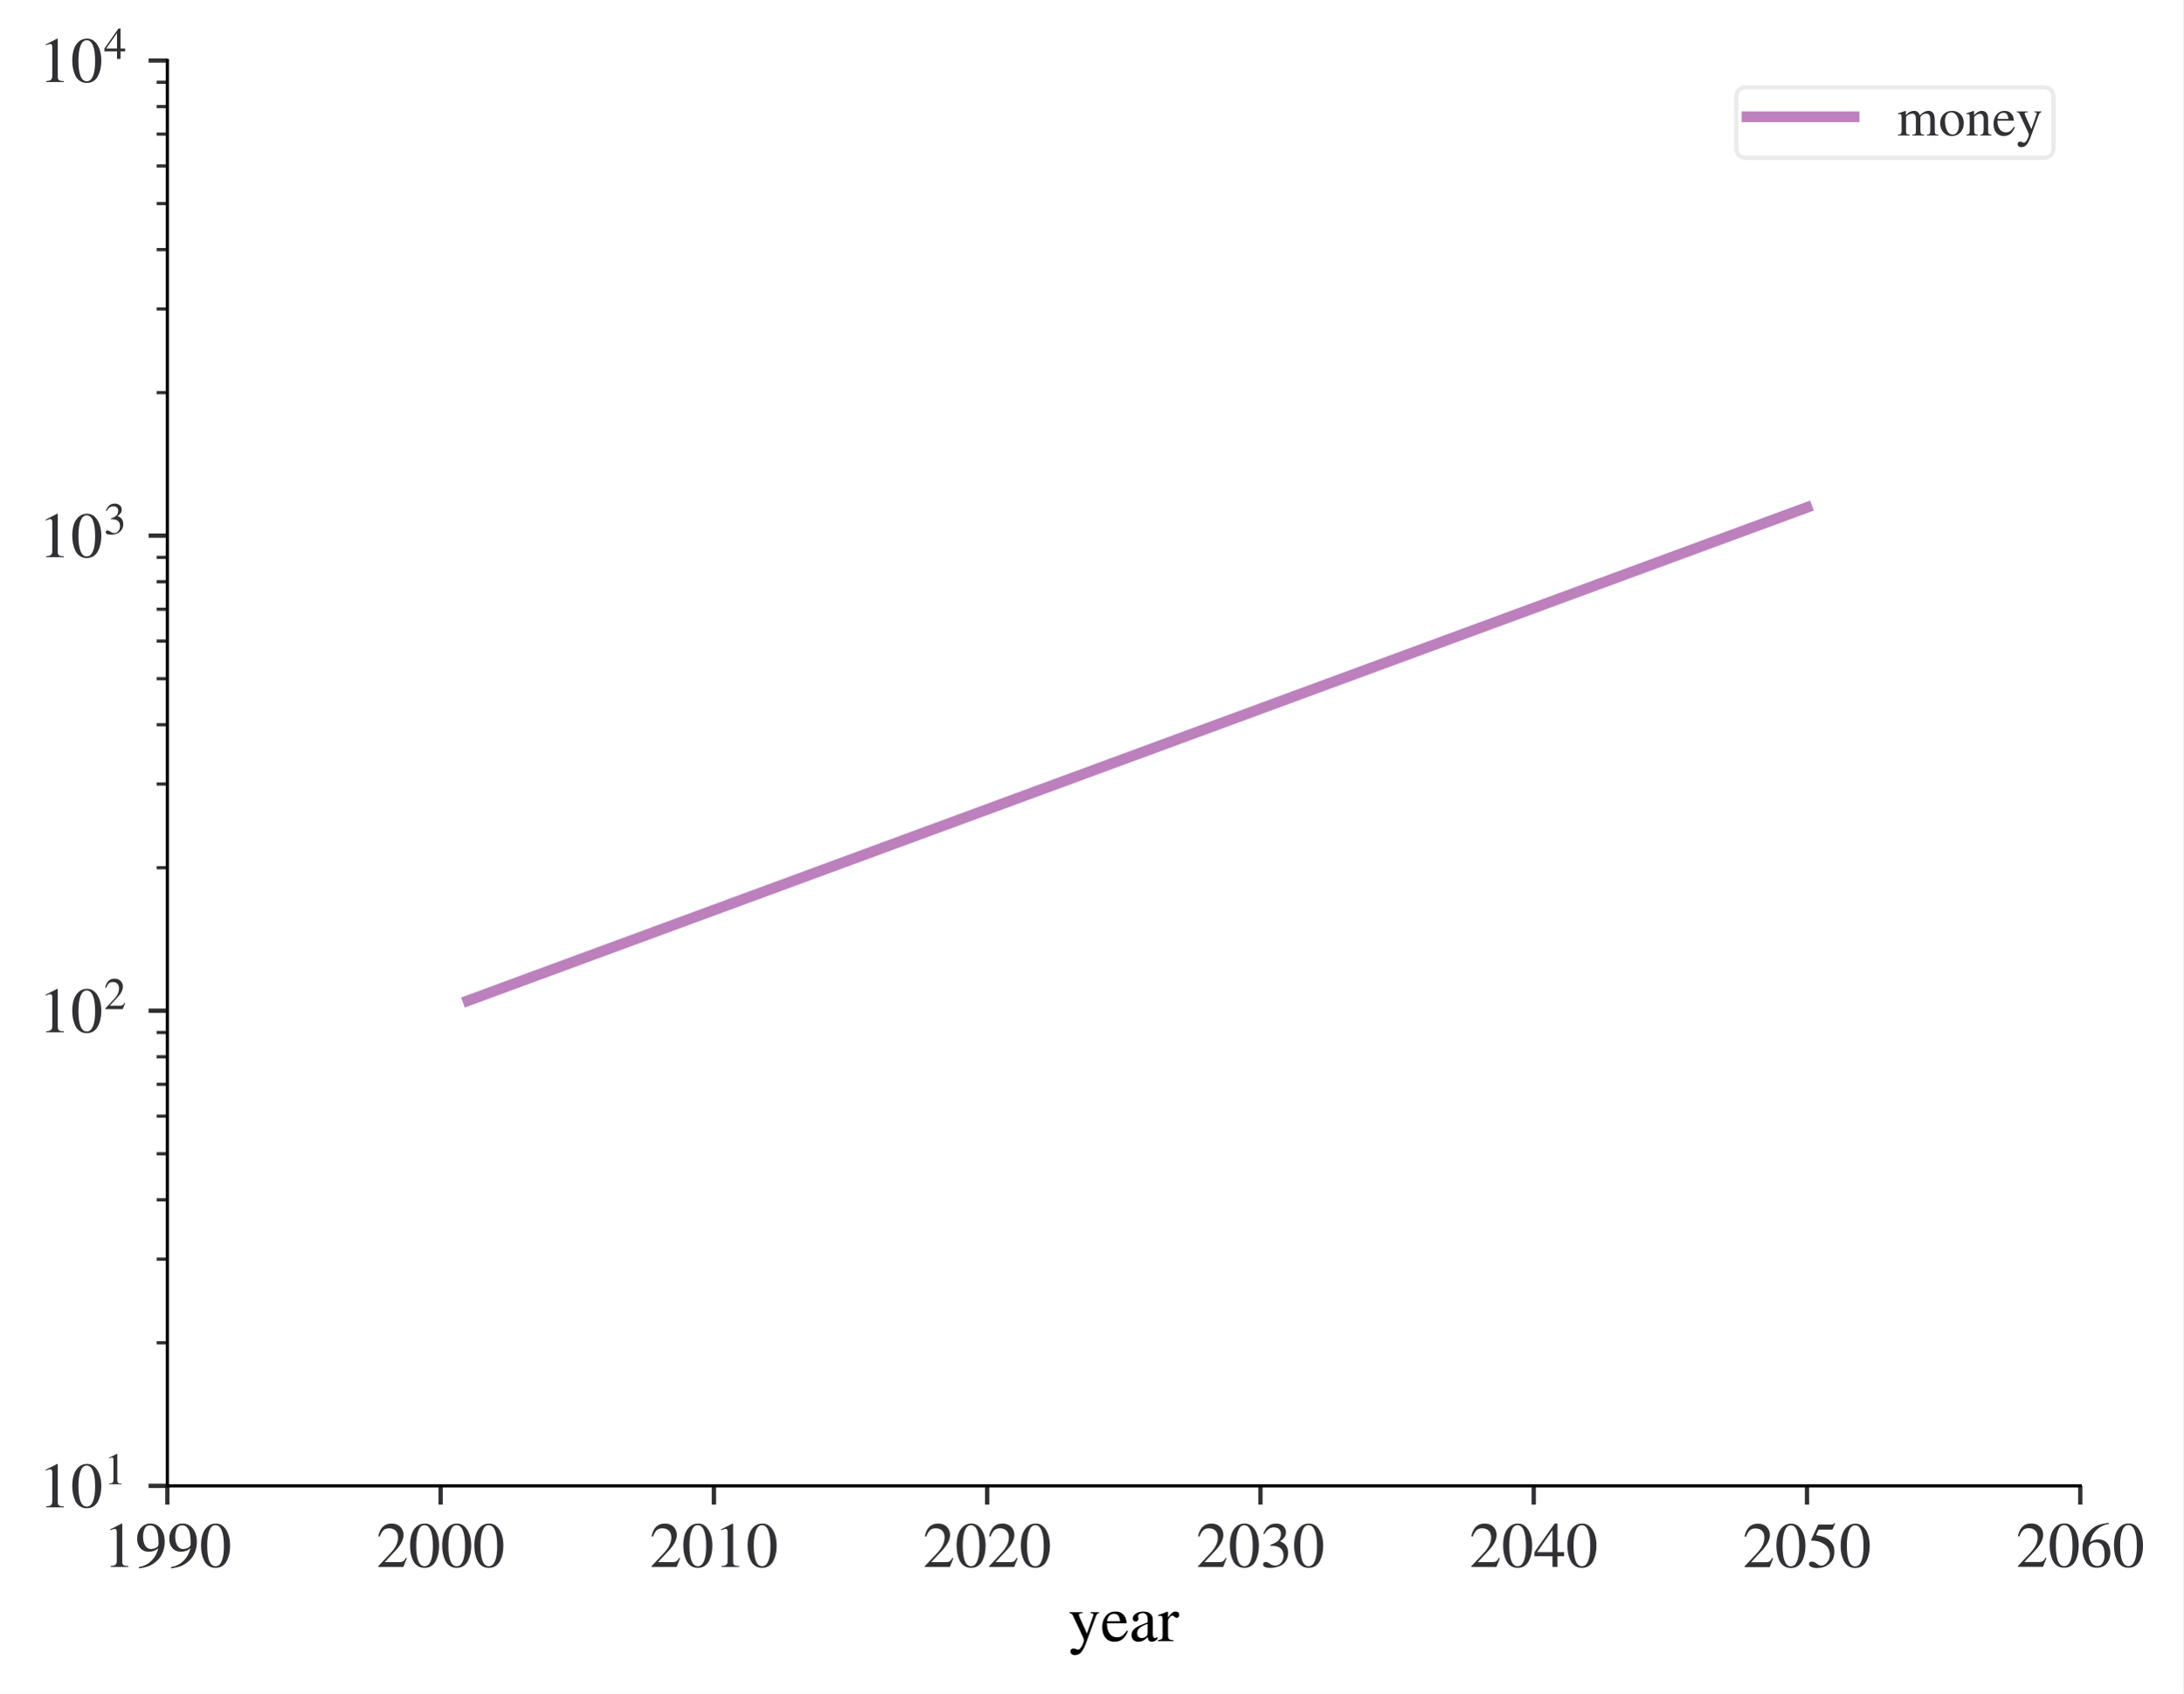
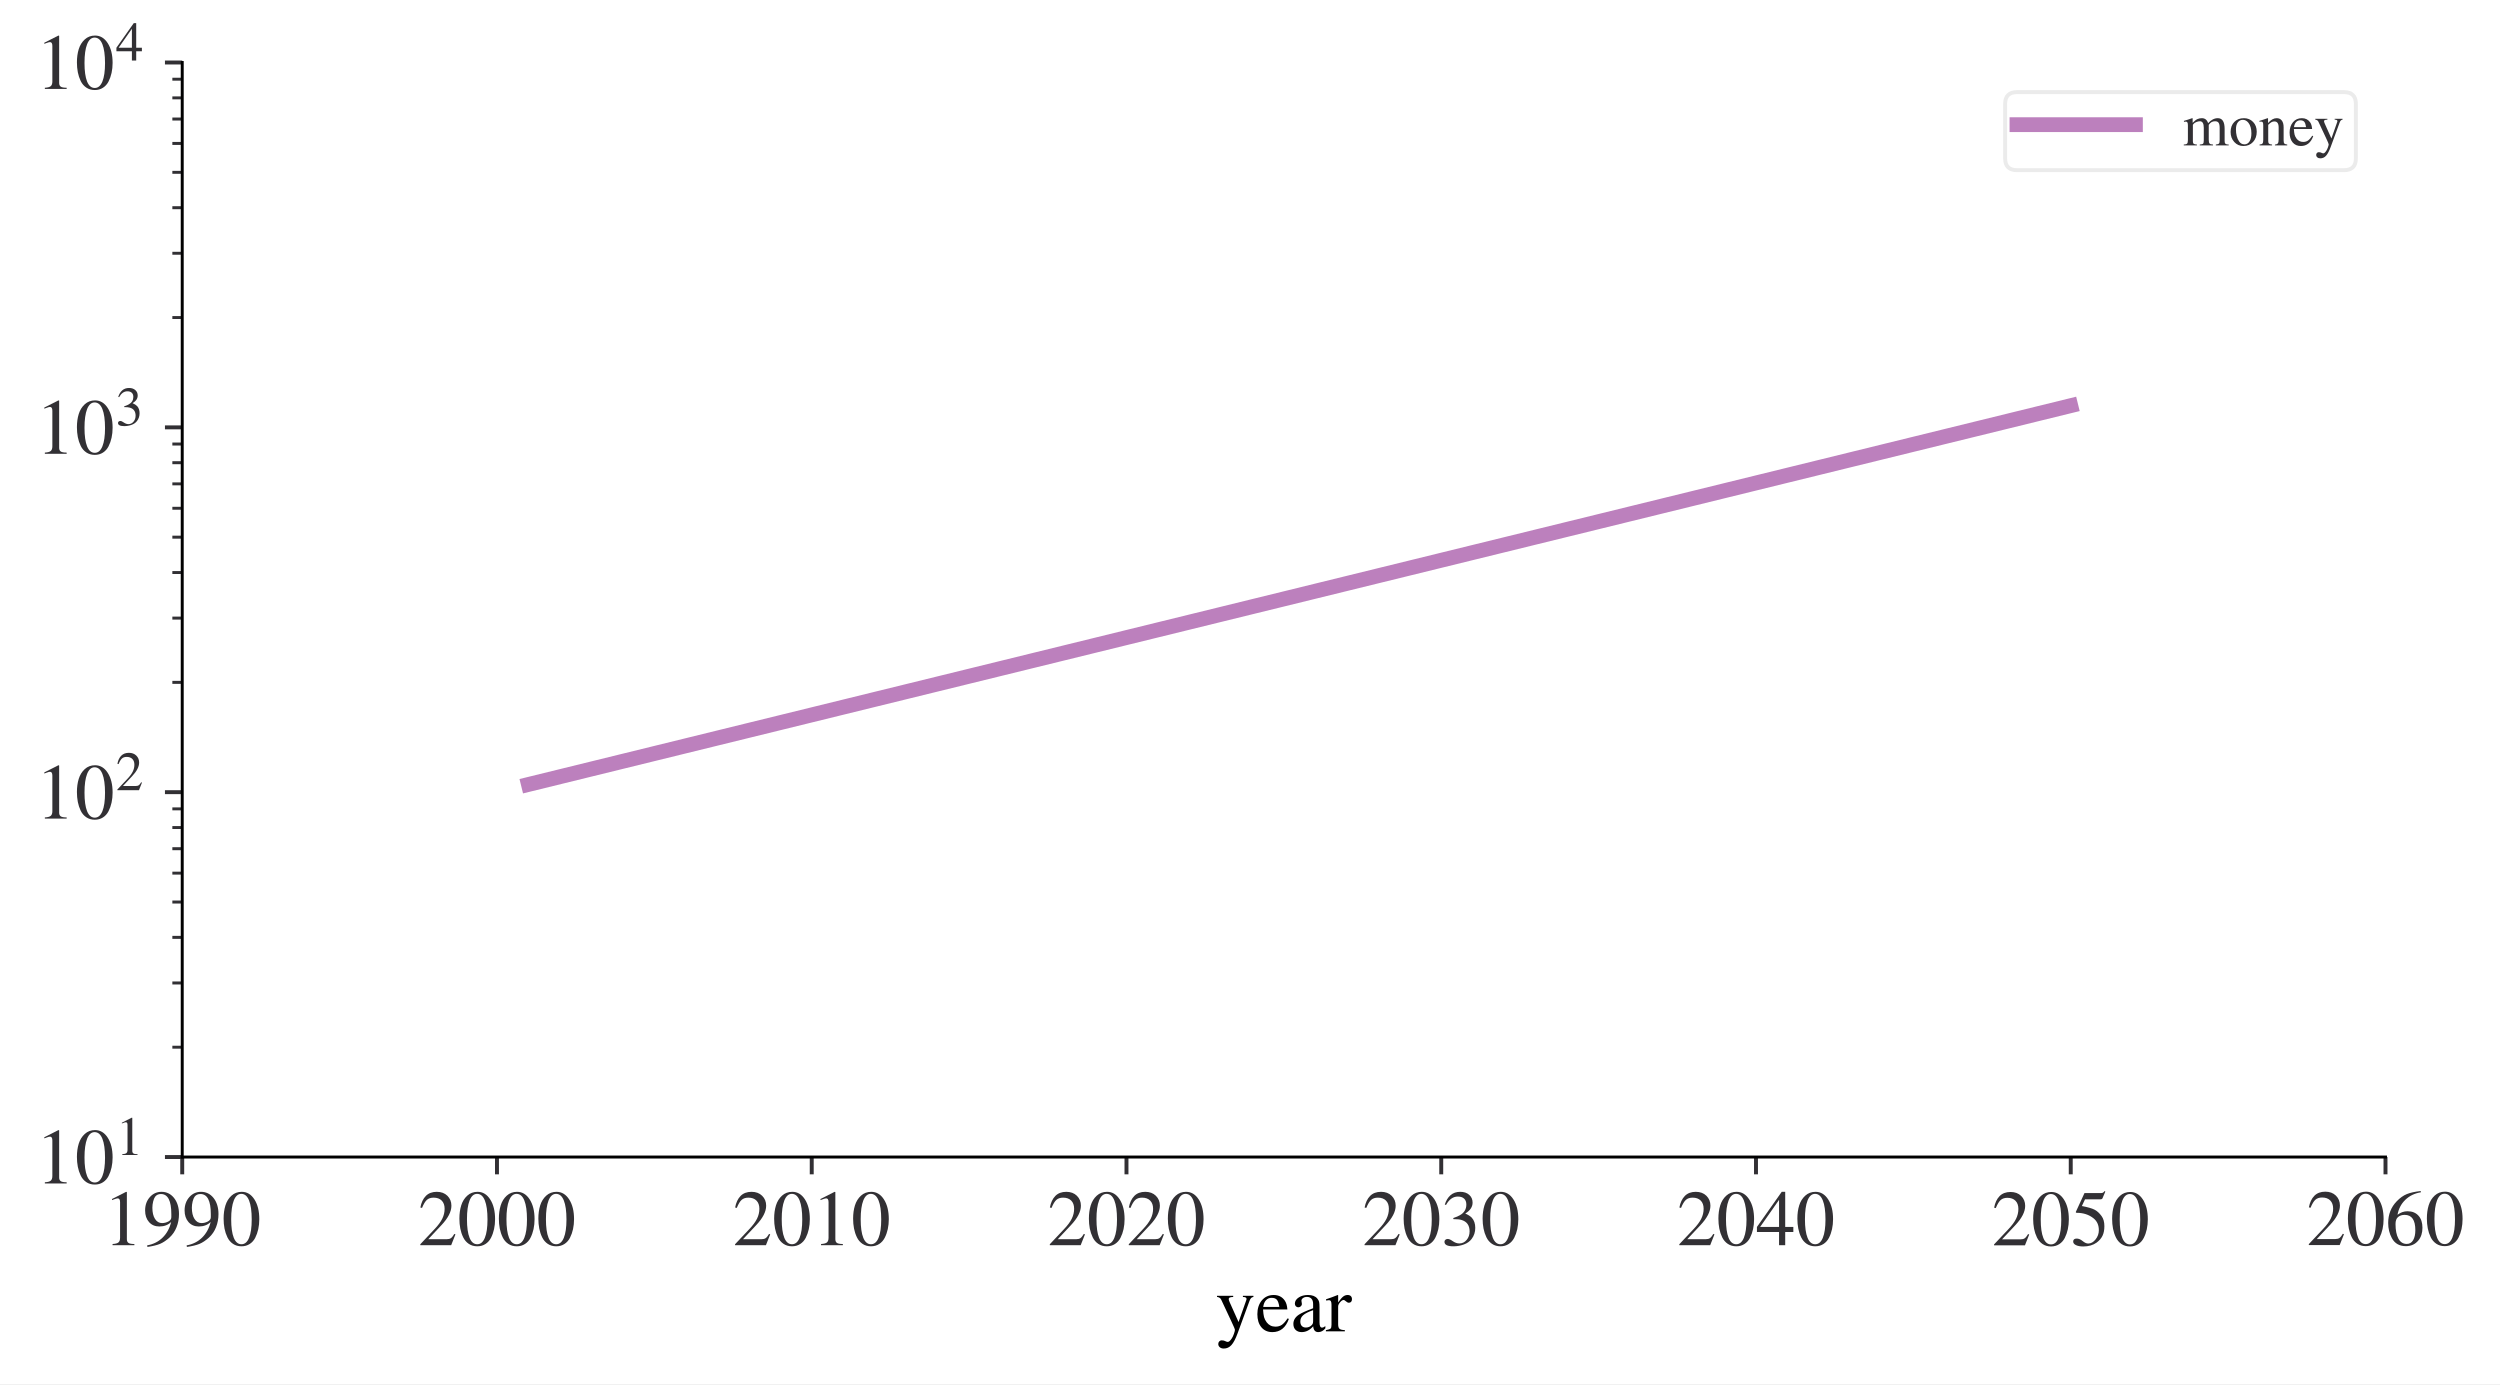
- <svg xmlns="http://www.w3.org/2000/svg" xmlns:xlink="http://www.w3.org/1999/xlink" width="407.56pt" height="316.21pt" viewBox="0 0 407.56 316.21" version="1.1">
+ <svg xmlns="http://www.w3.org/2000/svg" xmlns:xlink="http://www.w3.org/1999/xlink" width="506.52pt" height="280.424pt" viewBox="0 0 506.52 280.424" version="1.1">
  <defs>
    <style type="text/css">*{stroke-linejoin: round; stroke-linecap: butt}</style>
  </defs>
  <g id="figure_1">
    <g id="patch_1">
-       <path d="M 0 316.21  L 407.56 316.21  L 407.56 0  L 0 0  z " style="fill: #ffffff" />
+       <path d="M 0 280.424  L 506.52 280.424  L 506.52 0  L 0 0  z " style="fill: #ffffff" />
    </g>
    <g id="axes_1">
      <g id="patch_2">
-         <path d="M 31.24 277.41  L 388.36 277.41  L 388.36 11.298  L 31.24 11.298  z " style="fill: #ffffff" />
+         <path d="M 36.92 234.424  L 483.32 234.424  L 483.32 12.664  L 36.92 12.664  z " style="fill: #ffffff" />
      </g>
      <g id="matplotlib.axis_1">
        <g id="xtick_1">
          <g id="line2d_1">
            <defs>
-               <path id="md55e7fed3d" d="M 0 0  L 0 3.5  " style="stroke: #323034; stroke-width: 0.8" />
+               <path id="m94411796b5" d="M 0 0  L 0 3.5  " style="stroke: #323034; stroke-width: 0.8" />
            </defs>
            <g>
-               <use xlink:href="#md55e7fed3d" x="31.24" y="277.41" style="fill: #323034; stroke: #323034; stroke-width: 0.8" />
+               <use xlink:href="#m94411796b5" x="36.92" y="234.424" style="fill: #323034; stroke: #323034; stroke-width: 0.8" />
            </g>
          </g>
          <g id="text_1">
-             <g style="fill: #323034" transform="translate(19.24 292.6054)scale(0.12 -0.12)">
+             <g style="fill: #323034" transform="translate(20.92 252.3512)scale(0.16 -0.16)">
              <defs>
                <path id="STIXGeneral-Regular-31" d="M 2522 0  L 755 0  L 755 96  Q 1107 115 1235 227  Q 1363 339 1363 608  L 1363 3482  Q 1363 3795 1171 3795  Q 1082 3795 883 3718  L 710 3654  L 710 3744  L 1856 4326  L 1914 4307  L 1914 486  Q 1914 275 2042 185  Q 2170 96 2522 96  L 2522 0  z " transform="scale(0.015625)" />
                <path id="STIXGeneral-Regular-39" d="M 378 -141  L 358 -13  Q 1094 115 1603 608  Q 2112 1101 2304 1882  Q 1933 1517 1344 1517  Q 826 1517 509 1875  Q 192 2234 192 2816  Q 192 3462 573 3894  Q 954 4326 1523 4326  Q 2131 4326 2528 3840  Q 2938 3328 2938 2522  Q 2938 1958 2742 1462  Q 2547 966 2170 621  Q 1773 262 1395 105  Q 1018 -51 378 -141  z M 2317 2272  L 2317 2522  Q 2317 4147 1472 4147  Q 1171 4147 1005 3930  Q 909 3802 845 3546  Q 781 3290 781 3034  Q 781 2464 995 2128  Q 1210 1792 1568 1792  Q 1824 1792 2070 1917  Q 2317 2042 2317 2272  z " transform="scale(0.015625)" />
                <path id="STIXGeneral-Regular-30" d="M 3046 2112  Q 3046 1683 2963 1302  Q 2880 922 2717 602  Q 2554 282 2266 96  Q 1978 -90 1600 -90  Q 1210 -90 915 108  Q 621 307 461 640  Q 301 973 227 1350  Q 154 1728 154 2150  Q 154 2746 301 3222  Q 448 3699 790 4012  Q 1133 4326 1626 4326  Q 2253 4326 2649 3712  Q 3046 3098 3046 2112  z M 2432 2080  Q 2432 3091 2217 3625  Q 2003 4160 1587 4160  Q 1190 4160 979 3622  Q 768 3085 768 2106  Q 768 1120 979 598  Q 1190 77 1600 77  Q 2003 77 2217 598  Q 2432 1120 2432 2080  z " transform="scale(0.015625)" />
              </defs>
              <use xlink:href="#STIXGeneral-Regular-31" transform="translate(0 0.40625)" />
              <use xlink:href="#STIXGeneral-Regular-39" transform="translate(49.99999 0.40625)" />
              <use xlink:href="#STIXGeneral-Regular-39" transform="translate(99.99997 0.40625)" />
              <use xlink:href="#STIXGeneral-Regular-30" transform="translate(150 0.40625)" />
            </g>
          </g>
        </g>
        <g id="xtick_2">
          <g id="line2d_2">
            <g>
-               <use xlink:href="#md55e7fed3d" x="82.257" y="277.41" style="fill: #323034; stroke: #323034; stroke-width: 0.8" />
+               <use xlink:href="#m94411796b5" x="100.691" y="234.424" style="fill: #323034; stroke: #323034; stroke-width: 0.8" />
            </g>
          </g>
          <g id="text_2">
-             <g style="fill: #323034" transform="translate(70.25714 292.6054)scale(0.12 -0.12)">
+             <g style="fill: #323034" transform="translate(84.69143 252.3512)scale(0.16 -0.16)">
              <defs>
                <path id="STIXGeneral-Regular-32" d="M 3034 877  L 2688 0  L 186 0  L 186 77  L 1325 1286  Q 1773 1754 1965 2144  Q 2157 2534 2157 2950  Q 2157 3379 1920 3616  Q 1683 3853 1267 3853  Q 922 3853 720 3673  Q 518 3494 326 3021  L 192 3053  Q 301 3648 630 3987  Q 960 4326 1523 4326  Q 2054 4326 2380 4006  Q 2707 3686 2707 3200  Q 2707 2477 1888 1613  L 832 486  L 2330 486  Q 2541 486 2665 569  Q 2790 653 2944 915  L 3034 877  z " transform="scale(0.015625)" />
              </defs>
              <use xlink:href="#STIXGeneral-Regular-32" transform="translate(0 0.40625)" />
              <use xlink:href="#STIXGeneral-Regular-30" transform="translate(49.99999 0.40625)" />
              <use xlink:href="#STIXGeneral-Regular-30" transform="translate(99.99997 0.40625)" />
              <use xlink:href="#STIXGeneral-Regular-30" transform="translate(150 0.40625)" />
            </g>
          </g>
        </g>
        <g id="xtick_3">
          <g id="line2d_3">
            <g>
-               <use xlink:href="#md55e7fed3d" x="133.274" y="277.41" style="fill: #323034; stroke: #323034; stroke-width: 0.8" />
+               <use xlink:href="#m94411796b5" x="164.463" y="234.424" style="fill: #323034; stroke: #323034; stroke-width: 0.8" />
            </g>
          </g>
          <g id="text_3">
-             <g style="fill: #323034" transform="translate(121.2743 292.6054)scale(0.12 -0.12)">
+             <g style="fill: #323034" transform="translate(148.4629 252.3512)scale(0.16 -0.16)">
              <use xlink:href="#STIXGeneral-Regular-32" transform="translate(0 0.40625)" />
              <use xlink:href="#STIXGeneral-Regular-30" transform="translate(49.99999 0.40625)" />
              <use xlink:href="#STIXGeneral-Regular-31" transform="translate(99.99997 0.40625)" />
              <use xlink:href="#STIXGeneral-Regular-30" transform="translate(150 0.40625)" />
            </g>
          </g>
        </g>
        <g id="xtick_4">
          <g id="line2d_4">
            <g>
-               <use xlink:href="#md55e7fed3d" x="184.291" y="277.41" style="fill: #323034; stroke: #323034; stroke-width: 0.8" />
+               <use xlink:href="#m94411796b5" x="228.234" y="234.424" style="fill: #323034; stroke: #323034; stroke-width: 0.8" />
            </g>
          </g>
          <g id="text_4">
-             <g style="fill: #323034" transform="translate(172.2914 292.6054)scale(0.12 -0.12)">
+             <g style="fill: #323034" transform="translate(212.2343 252.3512)scale(0.16 -0.16)">
              <use xlink:href="#STIXGeneral-Regular-32" transform="translate(0 0.40625)" />
              <use xlink:href="#STIXGeneral-Regular-30" transform="translate(49.99999 0.40625)" />
              <use xlink:href="#STIXGeneral-Regular-32" transform="translate(99.99997 0.40625)" />
              <use xlink:href="#STIXGeneral-Regular-30" transform="translate(150 0.40625)" />
            </g>
          </g>
        </g>
        <g id="xtick_5">
          <g id="line2d_5">
            <g>
-               <use xlink:href="#md55e7fed3d" x="235.309" y="277.41" style="fill: #323034; stroke: #323034; stroke-width: 0.8" />
+               <use xlink:href="#m94411796b5" x="292.006" y="234.424" style="fill: #323034; stroke: #323034; stroke-width: 0.8" />
            </g>
          </g>
          <g id="text_5">
-             <g style="fill: #323034" transform="translate(223.3086 292.6054)scale(0.12 -0.12)">
+             <g style="fill: #323034" transform="translate(276.0057 252.3512)scale(0.16 -0.16)">
              <defs>
                <path id="STIXGeneral-Regular-33" d="M 390 3264  L 288 3290  Q 435 3770 748 4048  Q 1062 4326 1542 4326  Q 1990 4326 2265 4083  Q 2541 3840 2541 3450  Q 2541 2925 1946 2566  Q 2298 2413 2477 2227  Q 2758 1914 2758 1402  Q 2758 890 2464 506  Q 2246 211 1840 60  Q 1434 -90 979 -90  Q 262 -90 262 275  Q 262 378 339 442  Q 416 506 525 506  Q 685 506 915 339  Q 1197 141 1466 141  Q 1818 141 2058 425  Q 2298 710 2298 1120  Q 2298 1856 1632 2048  Q 1434 2112 979 2112  L 979 2202  Q 1338 2323 1517 2432  Q 2035 2726 2035 3290  Q 2035 3610 1852 3776  Q 1670 3942 1344 3942  Q 768 3942 390 3264  z " transform="scale(0.015625)" />
              </defs>
              <use xlink:href="#STIXGeneral-Regular-32" transform="translate(0 0.40625)" />
              <use xlink:href="#STIXGeneral-Regular-30" transform="translate(49.99999 0.40625)" />
              <use xlink:href="#STIXGeneral-Regular-33" transform="translate(99.99997 0.40625)" />
              <use xlink:href="#STIXGeneral-Regular-30" transform="translate(150 0.40625)" />
            </g>
          </g>
        </g>
        <g id="xtick_6">
          <g id="line2d_6">
            <g>
-               <use xlink:href="#md55e7fed3d" x="286.326" y="277.41" style="fill: #323034; stroke: #323034; stroke-width: 0.8" />
+               <use xlink:href="#m94411796b5" x="355.777" y="234.424" style="fill: #323034; stroke: #323034; stroke-width: 0.8" />
            </g>
          </g>
          <g id="text_6">
-             <g style="fill: #323034" transform="translate(274.3257 292.6054)scale(0.12 -0.12)">
+             <g style="fill: #323034" transform="translate(339.7771 252.3512)scale(0.16 -0.16)">
              <defs>
                <path id="STIXGeneral-Regular-34" d="M 3027 1069  L 2368 1069  L 2368 0  L 1869 0  L 1869 1069  L 77 1069  L 77 1478  L 2086 4326  L 2368 4326  L 2368 1478  L 3027 1478  L 3027 1069  z M 1869 1478  L 1869 3674  L 333 1478  L 1869 1478  z " transform="scale(0.015625)" />
              </defs>
              <use xlink:href="#STIXGeneral-Regular-32" transform="translate(0 0.40625)" />
              <use xlink:href="#STIXGeneral-Regular-30" transform="translate(49.99999 0.40625)" />
              <use xlink:href="#STIXGeneral-Regular-34" transform="translate(99.99997 0.40625)" />
              <use xlink:href="#STIXGeneral-Regular-30" transform="translate(150 0.40625)" />
            </g>
          </g>
        </g>
        <g id="xtick_7">
          <g id="line2d_7">
            <g>
-               <use xlink:href="#md55e7fed3d" x="337.343" y="277.41" style="fill: #323034; stroke: #323034; stroke-width: 0.8" />
+               <use xlink:href="#m94411796b5" x="419.549" y="234.424" style="fill: #323034; stroke: #323034; stroke-width: 0.8" />
            </g>
          </g>
          <g id="text_7">
-             <g style="fill: #323034" transform="translate(325.3429 292.6054)scale(0.12 -0.12)">
+             <g style="fill: #323034" transform="translate(403.5486 252.3512)scale(0.16 -0.16)">
              <defs>
                <path id="STIXGeneral-Regular-35" d="M 2803 4358  L 2573 3814  Q 2534 3731 2400 3731  L 1158 3731  L 902 3187  Q 1606 3053 1920 2896  Q 2234 2739 2502 2368  Q 2726 2061 2726 1555  Q 2726 1094 2576 780  Q 2426 467 2099 224  Q 1664 -90 1011 -90  Q 646 -90 422 19  Q 198 128 198 307  Q 198 550 486 550  Q 717 550 960 352  Q 1210 147 1414 147  Q 1747 147 2012 480  Q 2278 813 2278 1229  Q 2278 1843 1850 2189  Q 1293 2637 486 2637  Q 410 2637 410 2688  L 416 2720  L 1114 4237  L 2438 4237  Q 2547 4237 2608 4269  Q 2669 4301 2746 4403  L 2803 4358  z " transform="scale(0.015625)" />
              </defs>
              <use xlink:href="#STIXGeneral-Regular-32" transform="translate(0 0.203125)" />
              <use xlink:href="#STIXGeneral-Regular-30" transform="translate(49.99999 0.203125)" />
              <use xlink:href="#STIXGeneral-Regular-35" transform="translate(99.99997 0.203125)" />
              <use xlink:href="#STIXGeneral-Regular-30" transform="translate(150 0.203125)" />
            </g>
          </g>
        </g>
        <g id="xtick_8">
          <g id="line2d_8">
            <g>
-               <use xlink:href="#md55e7fed3d" x="388.36" y="277.41" style="fill: #323034; stroke: #323034; stroke-width: 0.8" />
+               <use xlink:href="#m94411796b5" x="483.32" y="234.424" style="fill: #323034; stroke: #323034; stroke-width: 0.8" />
            </g>
          </g>
          <g id="text_8">
-             <g style="fill: #323034" transform="translate(376.36 292.6054)scale(0.12 -0.12)">
+             <g style="fill: #323034" transform="translate(467.32 252.3512)scale(0.16 -0.16)">
              <defs>
                <path id="STIXGeneral-Regular-36" d="M 2854 4378  L 2867 4275  Q 2112 4154 1606 3664  Q 1101 3174 973 2451  Q 1344 2739 1786 2739  Q 2349 2739 2672 2380  Q 2995 2022 2995 1402  Q 2995 774 2669 378  Q 2291 -90 1651 -90  Q 870 -90 518 557  Q 218 1107 218 1786  Q 218 2835 915 3552  Q 1312 3962 1731 4131  Q 2150 4301 2854 4378  z M 2419 1203  Q 2419 2445 1555 2445  Q 1235 2445 1024 2275  Q 813 2106 813 1702  Q 813 954 1046 522  Q 1280 90 1722 90  Q 2061 90 2240 394  Q 2419 698 2419 1203  z " transform="scale(0.015625)" />
              </defs>
              <use xlink:href="#STIXGeneral-Regular-32" transform="translate(0 0.59375)" />
              <use xlink:href="#STIXGeneral-Regular-30" transform="translate(49.99999 0.59375)" />
              <use xlink:href="#STIXGeneral-Regular-36" transform="translate(99.99997 0.59375)" />
              <use xlink:href="#STIXGeneral-Regular-30" transform="translate(150 0.59375)" />
            </g>
          </g>
        </g>
        <g id="text_9">
-           <g transform="translate(199.4734 306.3942)scale(0.12 -0.12)">
+           <g transform="translate(246.3512 269.7362)scale(0.16 -0.16)">
            <defs>
              <path id="STIXGeneral-Regular-79" d="M 3040 2880  L 3040 2784  Q 2925 2771 2854 2700  Q 2784 2630 2720 2458  L 1760 -160  Q 1510 -838 1257 -1116  Q 1005 -1395 640 -1395  Q 435 -1395 313 -1289  Q 192 -1184 192 -1024  Q 192 -902 272 -816  Q 352 -730 467 -730  Q 653 -730 800 -813  Q 883 -858 966 -858  Q 1101 -858 1286 -576  Q 1376 -448 1459 -211  Q 1542 26 1542 115  Q 1542 198 1274 762  L 429 2566  Q 346 2752 90 2790  L 90 2880  L 1402 2880  L 1402 2784  Q 1197 2778 1117 2739  Q 1037 2701 1037 2611  Q 1037 2541 1120 2349  L 1837 749  L 2458 2515  Q 2483 2573 2483 2630  Q 2483 2784 2189 2784  L 2189 2880  L 3040 2880  z " transform="scale(0.015625)" />
              <path id="STIXGeneral-Regular-65" d="M 2611 1050  L 2714 1005  Q 2330 -64 1376 -64  Q 813 -64 486 329  Q 160 723 160 1389  Q 160 2074 525 2509  Q 890 2944 1485 2944  Q 2061 2944 2374 2502  Q 2560 2246 2592 1773  L 621 1773  Q 646 1370 700 1158  Q 755 947 915 730  Q 1184 378 1626 378  Q 1939 378 2153 531  Q 2368 685 2611 1050  z M 634 1978  L 1939 1978  Q 1882 2381 1750 2547  Q 1619 2714 1312 2714  Q 1043 2714 864 2525  Q 685 2336 634 1978  z " transform="scale(0.015625)" />
              <path id="STIXGeneral-Regular-61" d="M 2829 422  L 2829 243  Q 2586 -64 2253 -64  Q 1888 -64 1843 403  L 1837 403  Q 1427 -64 909 -64  Q 608 -64 422 112  Q 237 288 237 602  Q 237 1050 685 1350  Q 992 1555 1837 1869  L 1837 2214  Q 1837 2502 1699 2646  Q 1562 2790 1338 2790  Q 1146 2790 1018 2697  Q 890 2605 890 2477  Q 890 2419 909 2348  Q 928 2278 928 2208  Q 928 2112 841 2029  Q 755 1946 634 1946  Q 525 1946 441 2029  Q 358 2112 358 2240  Q 358 2547 685 2752  Q 986 2944 1421 2944  Q 1939 2944 2176 2656  Q 2291 2522 2323 2384  Q 2355 2246 2355 1946  L 2355 723  Q 2355 301 2554 301  Q 2682 301 2829 422  z M 1837 813  L 1837 1715  Q 1248 1510 1018 1293  Q 800 1094 800 800  Q 800 557 921 432  Q 1043 307 1242 307  Q 1453 307 1613 410  Q 1747 506 1792 589  Q 1837 672 1837 813  z " transform="scale(0.015625)" />
              <path id="STIXGeneral-Regular-72" d="M 1024 2931  L 1024 2342  Q 1267 2688 1430 2816  Q 1594 2944 1792 2944  Q 1958 2944 2051 2854  Q 2144 2765 2144 2605  Q 2144 2470 2077 2393  Q 2010 2317 1894 2317  Q 1773 2317 1638 2445  Q 1536 2541 1472 2541  Q 1338 2541 1181 2355  Q 1024 2170 1024 2016  L 1024 576  Q 1024 301 1133 205  Q 1242 109 1568 96  L 1568 0  L 32 0  L 32 96  Q 339 154 412 224  Q 486 294 486 538  L 486 2138  Q 486 2349 438 2435  Q 390 2522 269 2522  Q 166 2522 45 2496  L 45 2598  Q 448 2726 992 2944  L 1024 2931  z " transform="scale(0.015625)" />
            </defs>
            <use xlink:href="#STIXGeneral-Regular-79" />
            <use xlink:href="#STIXGeneral-Regular-65" x="50" />
            <use xlink:href="#STIXGeneral-Regular-61" x="94.4" />
            <use xlink:href="#STIXGeneral-Regular-72" x="138.8" />
          </g>
        </g>
      </g>
      <g id="matplotlib.axis_2">
        <g id="ytick_1">
          <g id="line2d_9">
            <defs>
-               <path id="mab9f750fc6" d="M 0 0  L -3.5 0  " style="stroke: #323034; stroke-width: 0.8" />
+               <path id="m5977acb324" d="M 0 0  L -3.5 0  " style="stroke: #323034; stroke-width: 0.8" />
            </defs>
            <g>
-               <use xlink:href="#mab9f750fc6" x="31.24" y="277.41" style="fill: #323034; stroke: #323034; stroke-width: 0.8" />
+               <use xlink:href="#m5977acb324" x="36.92" y="234.424" style="fill: #323034; stroke: #323034; stroke-width: 0.8" />
            </g>
          </g>
          <g id="text_10">
-             <g style="fill: #323034" transform="translate(7.2 281.5076)scale(0.12 -0.12)">
+             <g style="fill: #323034" transform="translate(7.2 239.8875)scale(0.16 -0.16)">
              <use xlink:href="#STIXGeneral-Regular-31" transform="translate(0 0.684375)" />
              <use xlink:href="#STIXGeneral-Regular-30" transform="translate(49.99999 0.684375)" />
              <use xlink:href="#STIXGeneral-Regular-31" transform="translate(101.575 36.68438)scale(0.7)" />
            </g>
          </g>
        </g>
        <g id="ytick_2">
          <g id="line2d_10">
            <g>
-               <use xlink:href="#mab9f750fc6" x="31.24" y="188.706" style="fill: #323034; stroke: #323034; stroke-width: 0.8" />
+               <use xlink:href="#m5977acb324" x="36.92" y="160.504" style="fill: #323034; stroke: #323034; stroke-width: 0.8" />
            </g>
          </g>
          <g id="text_11">
-             <g style="fill: #323034" transform="translate(7.2 192.8036)scale(0.12 -0.12)">
+             <g style="fill: #323034" transform="translate(7.2 165.9675)scale(0.16 -0.16)">
              <use xlink:href="#STIXGeneral-Regular-31" transform="translate(0 0.684375)" />
              <use xlink:href="#STIXGeneral-Regular-30" transform="translate(49.99999 0.684375)" />
              <use xlink:href="#STIXGeneral-Regular-32" transform="translate(101.575 36.68438)scale(0.7)" />
            </g>
          </g>
        </g>
        <g id="ytick_3">
          <g id="line2d_11">
            <g>
-               <use xlink:href="#mab9f750fc6" x="31.24" y="100.002" style="fill: #323034; stroke: #323034; stroke-width: 0.8" />
+               <use xlink:href="#m5977acb324" x="36.92" y="86.584" style="fill: #323034; stroke: #323034; stroke-width: 0.8" />
            </g>
          </g>
          <g id="text_12">
-             <g style="fill: #323034" transform="translate(7.2 104.0996)scale(0.12 -0.12)">
+             <g style="fill: #323034" transform="translate(7.2 92.0475)scale(0.16 -0.16)">
              <use xlink:href="#STIXGeneral-Regular-31" transform="translate(0 0.684375)" />
              <use xlink:href="#STIXGeneral-Regular-30" transform="translate(49.99999 0.684375)" />
              <use xlink:href="#STIXGeneral-Regular-33" transform="translate(101.575 36.68438)scale(0.7)" />
            </g>
          </g>
        </g>
        <g id="ytick_4">
          <g id="line2d_12">
            <g>
-               <use xlink:href="#mab9f750fc6" x="31.24" y="11.298" style="fill: #323034; stroke: #323034; stroke-width: 0.8" />
+               <use xlink:href="#m5977acb324" x="36.92" y="12.664" style="fill: #323034; stroke: #323034; stroke-width: 0.8" />
            </g>
          </g>
          <g id="text_13">
-             <g style="fill: #323034" transform="translate(7.2 15.39563)scale(0.12 -0.12)">
+             <g style="fill: #323034" transform="translate(7.2 18.1275)scale(0.16 -0.16)">
              <use xlink:href="#STIXGeneral-Regular-31" transform="translate(0 0.684375)" />
              <use xlink:href="#STIXGeneral-Regular-30" transform="translate(49.99999 0.684375)" />
              <use xlink:href="#STIXGeneral-Regular-34" transform="translate(101.575 36.68438)scale(0.7)" />
            </g>
          </g>
        </g>
        <g id="ytick_5">
          <g id="line2d_13">
            <defs>
-               <path id="mbfeda32e64" d="M 0 0  L -2 0  " style="stroke: #323034; stroke-width: 0.6" />
+               <path id="m0b9370b156" d="M 0 0  L -2 0  " style="stroke: #323034; stroke-width: 0.6" />
            </defs>
            <g>
-               <use xlink:href="#mbfeda32e64" x="31.24" y="250.707" style="fill: #323034; stroke: #323034; stroke-width: 0.6" />
+               <use xlink:href="#m0b9370b156" x="36.92" y="212.172" style="fill: #323034; stroke: #323034; stroke-width: 0.6" />
            </g>
          </g>
        </g>
        <g id="ytick_6">
          <g id="line2d_14">
            <g>
-               <use xlink:href="#mbfeda32e64" x="31.24" y="235.087" style="fill: #323034; stroke: #323034; stroke-width: 0.6" />
+               <use xlink:href="#m0b9370b156" x="36.92" y="199.155" style="fill: #323034; stroke: #323034; stroke-width: 0.6" />
            </g>
          </g>
        </g>
        <g id="ytick_7">
          <g id="line2d_15">
            <g>
-               <use xlink:href="#mbfeda32e64" x="31.24" y="224.005" style="fill: #323034; stroke: #323034; stroke-width: 0.6" />
+               <use xlink:href="#m0b9370b156" x="36.92" y="189.919" style="fill: #323034; stroke: #323034; stroke-width: 0.6" />
            </g>
          </g>
        </g>
        <g id="ytick_8">
          <g id="line2d_16">
            <g>
-               <use xlink:href="#mbfeda32e64" x="31.24" y="215.408" style="fill: #323034; stroke: #323034; stroke-width: 0.6" />
+               <use xlink:href="#m0b9370b156" x="36.92" y="182.756" style="fill: #323034; stroke: #323034; stroke-width: 0.6" />
            </g>
          </g>
        </g>
        <g id="ytick_9">
          <g id="line2d_17">
            <g>
-               <use xlink:href="#mbfeda32e64" x="31.24" y="208.385" style="fill: #323034; stroke: #323034; stroke-width: 0.6" />
+               <use xlink:href="#m0b9370b156" x="36.92" y="176.903" style="fill: #323034; stroke: #323034; stroke-width: 0.6" />
            </g>
          </g>
        </g>
        <g id="ytick_10">
          <g id="line2d_18">
            <g>
-               <use xlink:href="#mbfeda32e64" x="31.24" y="202.446" style="fill: #323034; stroke: #323034; stroke-width: 0.6" />
+               <use xlink:href="#m0b9370b156" x="36.92" y="171.954" style="fill: #323034; stroke: #323034; stroke-width: 0.6" />
            </g>
          </g>
        </g>
        <g id="ytick_11">
          <g id="line2d_19">
            <g>
-               <use xlink:href="#mbfeda32e64" x="31.24" y="197.302" style="fill: #323034; stroke: #323034; stroke-width: 0.6" />
+               <use xlink:href="#m0b9370b156" x="36.92" y="167.667" style="fill: #323034; stroke: #323034; stroke-width: 0.6" />
            </g>
          </g>
        </g>
        <g id="ytick_12">
          <g id="line2d_20">
            <g>
-               <use xlink:href="#mbfeda32e64" x="31.24" y="192.765" style="fill: #323034; stroke: #323034; stroke-width: 0.6" />
+               <use xlink:href="#m0b9370b156" x="36.92" y="163.886" style="fill: #323034; stroke: #323034; stroke-width: 0.6" />
            </g>
          </g>
        </g>
        <g id="ytick_13">
          <g id="line2d_21">
            <g>
-               <use xlink:href="#mbfeda32e64" x="31.24" y="162.003" style="fill: #323034; stroke: #323034; stroke-width: 0.6" />
+               <use xlink:href="#m0b9370b156" x="36.92" y="138.252" style="fill: #323034; stroke: #323034; stroke-width: 0.6" />
            </g>
          </g>
        </g>
        <g id="ytick_14">
          <g id="line2d_22">
            <g>
-               <use xlink:href="#mbfeda32e64" x="31.24" y="146.383" style="fill: #323034; stroke: #323034; stroke-width: 0.6" />
+               <use xlink:href="#m0b9370b156" x="36.92" y="125.235" style="fill: #323034; stroke: #323034; stroke-width: 0.6" />
            </g>
          </g>
        </g>
        <g id="ytick_15">
          <g id="line2d_23">
            <g>
-               <use xlink:href="#mbfeda32e64" x="31.24" y="135.301" style="fill: #323034; stroke: #323034; stroke-width: 0.6" />
+               <use xlink:href="#m0b9370b156" x="36.92" y="115.999" style="fill: #323034; stroke: #323034; stroke-width: 0.6" />
            </g>
          </g>
        </g>
        <g id="ytick_16">
          <g id="line2d_24">
            <g>
-               <use xlink:href="#mbfeda32e64" x="31.24" y="126.704" style="fill: #323034; stroke: #323034; stroke-width: 0.6" />
+               <use xlink:href="#m0b9370b156" x="36.92" y="108.836" style="fill: #323034; stroke: #323034; stroke-width: 0.6" />
            </g>
          </g>
        </g>
        <g id="ytick_17">
          <g id="line2d_25">
            <g>
-               <use xlink:href="#mbfeda32e64" x="31.24" y="119.681" style="fill: #323034; stroke: #323034; stroke-width: 0.6" />
+               <use xlink:href="#m0b9370b156" x="36.92" y="102.983" style="fill: #323034; stroke: #323034; stroke-width: 0.6" />
            </g>
          </g>
        </g>
        <g id="ytick_18">
          <g id="line2d_26">
            <g>
-               <use xlink:href="#mbfeda32e64" x="31.24" y="113.742" style="fill: #323034; stroke: #323034; stroke-width: 0.6" />
+               <use xlink:href="#m0b9370b156" x="36.92" y="98.034" style="fill: #323034; stroke: #323034; stroke-width: 0.6" />
            </g>
          </g>
        </g>
        <g id="ytick_19">
          <g id="line2d_27">
            <g>
-               <use xlink:href="#mbfeda32e64" x="31.24" y="108.598" style="fill: #323034; stroke: #323034; stroke-width: 0.6" />
+               <use xlink:href="#m0b9370b156" x="36.92" y="93.747" style="fill: #323034; stroke: #323034; stroke-width: 0.6" />
            </g>
          </g>
        </g>
        <g id="ytick_20">
          <g id="line2d_28">
            <g>
-               <use xlink:href="#mbfeda32e64" x="31.24" y="104.061" style="fill: #323034; stroke: #323034; stroke-width: 0.6" />
+               <use xlink:href="#m0b9370b156" x="36.92" y="89.966" style="fill: #323034; stroke: #323034; stroke-width: 0.6" />
            </g>
          </g>
        </g>
        <g id="ytick_21">
          <g id="line2d_29">
            <g>
-               <use xlink:href="#mbfeda32e64" x="31.24" y="73.299" style="fill: #323034; stroke: #323034; stroke-width: 0.6" />
+               <use xlink:href="#m0b9370b156" x="36.92" y="64.332" style="fill: #323034; stroke: #323034; stroke-width: 0.6" />
            </g>
          </g>
        </g>
        <g id="ytick_22">
          <g id="line2d_30">
            <g>
-               <use xlink:href="#mbfeda32e64" x="31.24" y="57.679" style="fill: #323034; stroke: #323034; stroke-width: 0.6" />
+               <use xlink:href="#m0b9370b156" x="36.92" y="51.315" style="fill: #323034; stroke: #323034; stroke-width: 0.6" />
            </g>
          </g>
        </g>
        <g id="ytick_23">
          <g id="line2d_31">
            <g>
-               <use xlink:href="#mbfeda32e64" x="31.24" y="46.597" style="fill: #323034; stroke: #323034; stroke-width: 0.6" />
+               <use xlink:href="#m0b9370b156" x="36.92" y="42.079" style="fill: #323034; stroke: #323034; stroke-width: 0.6" />
            </g>
          </g>
        </g>
        <g id="ytick_24">
          <g id="line2d_32">
            <g>
-               <use xlink:href="#mbfeda32e64" x="31.24" y="38" style="fill: #323034; stroke: #323034; stroke-width: 0.6" />
+               <use xlink:href="#m0b9370b156" x="36.92" y="34.916" style="fill: #323034; stroke: #323034; stroke-width: 0.6" />
            </g>
          </g>
        </g>
        <g id="ytick_25">
          <g id="line2d_33">
            <g>
-               <use xlink:href="#mbfeda32e64" x="31.24" y="30.977" style="fill: #323034; stroke: #323034; stroke-width: 0.6" />
+               <use xlink:href="#m0b9370b156" x="36.92" y="29.063" style="fill: #323034; stroke: #323034; stroke-width: 0.6" />
            </g>
          </g>
        </g>
        <g id="ytick_26">
          <g id="line2d_34">
            <g>
-               <use xlink:href="#mbfeda32e64" x="31.24" y="25.038" style="fill: #323034; stroke: #323034; stroke-width: 0.6" />
+               <use xlink:href="#m0b9370b156" x="36.92" y="24.114" style="fill: #323034; stroke: #323034; stroke-width: 0.6" />
            </g>
          </g>
        </g>
        <g id="ytick_27">
          <g id="line2d_35">
            <g>
-               <use xlink:href="#mbfeda32e64" x="31.24" y="19.894" style="fill: #323034; stroke: #323034; stroke-width: 0.6" />
+               <use xlink:href="#m0b9370b156" x="36.92" y="19.827" style="fill: #323034; stroke: #323034; stroke-width: 0.6" />
            </g>
          </g>
        </g>
        <g id="ytick_28">
          <g id="line2d_36">
            <g>
-               <use xlink:href="#mbfeda32e64" x="31.24" y="15.357" style="fill: #323034; stroke: #323034; stroke-width: 0.6" />
+               <use xlink:href="#m0b9370b156" x="36.92" y="16.046" style="fill: #323034; stroke: #323034; stroke-width: 0.6" />
            </g>
          </g>
        </g>
      </g>
      <g id="line2d_37">
-         <path d="M 87.359 186.826  L 92.461 184.947  L 97.562 183.067  L 102.664 181.188  L 107.766 179.308  L 112.867 177.428  L 117.969 175.549  L 123.071 173.669  L 128.173 171.79  L 133.274 169.91  L 138.376 168.03  L 143.478 166.151  L 148.579 164.271  L 153.681 162.392  L 158.783 160.512  L 163.885 158.633  L 168.986 156.753  L 174.088 154.873  L 179.19 152.994  L 184.291 151.114  L 189.393 149.235  L 194.495 147.355  L 199.597 145.476  L 204.698 143.596  L 209.8 141.716  L 214.902 139.837  L 220.003 137.957  L 225.105 136.078  L 230.207 134.198  L 235.309 132.319  L 240.41 130.439  L 245.512 128.559  L 250.614 126.68  L 255.715 124.8  L 260.817 122.921  L 265.919 121.041  L 271.021 119.162  L 276.122 117.282  L 281.224 115.402  L 286.326 113.523  L 291.427 111.643  L 296.529 109.764  L 301.631 107.884  L 306.733 106.004  L 311.834 104.125  L 316.936 102.245  L 322.038 100.366  L 327.139 98.486  L 332.241 96.607  L 337.343 94.727  " clip-path="url(#p2fdd1119b3)" style="fill: none; stroke: #bc80bd; stroke-width: 2; stroke-linecap: square" />
+         <path d="M 107.069 158.937  L 113.446 157.371  L 119.823 155.805  L 126.2 154.238  L 132.577 152.672  L 138.954 151.106  L 145.331 149.54  L 151.709 147.973  L 158.086 146.407  L 164.463 144.841  L 170.84 143.274  L 177.217 141.708  L 183.594 140.142  L 189.971 138.575  L 196.349 137.009  L 202.726 135.443  L 209.103 133.876  L 215.48 132.31  L 221.857 130.744  L 228.234 129.177  L 234.611 127.611  L 240.989 126.045  L 247.366 124.479  L 253.743 122.912  L 260.12 121.346  L 266.497 119.78  L 272.874 118.213  L 279.251 116.647  L 285.629 115.081  L 292.006 113.514  L 298.383 111.948  L 304.76 110.382  L 311.137 108.815  L 317.514 107.249  L 323.891 105.683  L 330.269 104.116  L 336.646 102.55  L 343.023 100.984  L 349.4 99.418  L 355.777 97.851  L 362.154 96.285  L 368.531 94.719  L 374.909 93.152  L 381.286 91.586  L 387.663 90.02  L 394.04 88.453  L 400.417 86.887  L 406.794 85.321  L 413.171 83.754  L 419.549 82.188  " clip-path="url(#p1110c4fa22)" style="fill: none; stroke: #bc80bd; stroke-width: 3; stroke-linecap: square" />
      </g>
      <g id="patch_3">
-         <path d="M 31.24 277.41  L 31.24 11.298  " style="fill: none; stroke: #000000; stroke-width: 0.6; stroke-linejoin: miter; stroke-linecap: square" />
+         <path d="M 36.92 234.424  L 36.92 12.664  " style="fill: none; stroke: #000000; stroke-width: 0.6; stroke-linejoin: miter; stroke-linecap: square" />
      </g>
      <g id="patch_4">
-         <path d="M 31.24 277.41  L 388.36 277.41  " style="fill: none; stroke: #000000; stroke-width: 0.6; stroke-linejoin: miter; stroke-linecap: square" />
+         <path d="M 36.92 234.424  L 483.32 234.424  " style="fill: none; stroke: #000000; stroke-width: 0.6; stroke-linejoin: miter; stroke-linecap: square" />
      </g>
      <g id="legend_1">
        <g id="patch_5">
-           <path d="M 326.14 29.477  L 381.36 29.477  Q 383.36 29.477 383.36 27.477  L 383.36 18.298  Q 383.36 16.298 381.36 16.298  L 326.14 16.298  Q 324.14 16.298 324.14 18.298  L 324.14 27.477  Q 324.14 29.477 326.14 29.477  z " style="fill: #ffffff; opacity: 0.8; stroke: #e6e6e6; stroke-width: 0.8; stroke-linejoin: miter" />
+           <path d="M 408.656 34.479  L 474.92 34.479  Q 477.32 34.479 477.32 32.079  L 477.32 21.064  Q 477.32 18.664 474.92 18.664  L 408.656 18.664  Q 406.256 18.664 406.256 21.064  L 406.256 32.079  Q 406.256 34.479 408.656 34.479  z " style="fill: #ffffff; opacity: 0.8; stroke: #e6e6e6; stroke-width: 0.8; stroke-linejoin: miter" />
        </g>
        <g id="line2d_38">
-           <path d="M 326.14 21.798  L 336.14 21.798  L 346.14 21.798  " style="fill: none; stroke: #bc80bd; stroke-width: 2; stroke-linecap: square" />
+           <path d="M 408.656 25.264  L 420.656 25.264  L 432.656 25.264  " style="fill: none; stroke: #bc80bd; stroke-width: 3; stroke-linecap: square" />
        </g>
        <g id="text_14">
-           <g style="fill: #323034" transform="translate(354.1397 25.29781)scale(0.1 -0.1)">
+           <g style="fill: #323034" transform="translate(442.2556 29.46375)scale(0.12 -0.12)">
            <defs>
              <path id="STIXGeneral-Regular-6d" d="M 4960 0  L 3565 0  L 3565 96  Q 3834 122 3907 208  Q 3981 294 3981 576  L 3981 1894  Q 3981 2278 3869 2444  Q 3757 2611 3488 2611  Q 3264 2611 3107 2521  Q 2950 2432 2803 2221  L 2803 608  Q 2803 301 2896 201  Q 2989 102 3264 96  L 3264 0  L 1830 0  L 1830 96  Q 2112 115 2189 188  Q 2266 262 2266 550  L 2266 1901  Q 2266 2611 1850 2611  Q 1670 2611 1468 2531  Q 1267 2451 1171 2336  Q 1088 2240 1088 2227  L 1088 448  Q 1088 243 1177 176  Q 1267 109 1523 96  L 1523 0  L 102 0  L 102 96  Q 371 102 460 195  Q 550 288 550 563  L 550 2150  Q 550 2387 499 2480  Q 448 2573 326 2573  Q 230 2573 122 2547  L 122 2656  Q 557 2778 1011 2944  L 1062 2925  L 1062 2451  L 1075 2451  Q 1363 2752 1584 2848  Q 1805 2944 2054 2944  Q 2560 2944 2733 2406  Q 3232 2944 3776 2944  Q 4518 2944 4518 1792  L 4518 493  Q 4518 282 4582 202  Q 4646 122 4794 109  L 4960 96  L 4960 0  z " transform="scale(0.015625)" />
              <path id="STIXGeneral-Regular-6f" d="M 3008 1478  Q 3008 806 2608 371  Q 2208 -64 1568 -64  Q 979 -64 582 368  Q 186 800 186 1459  Q 186 2125 582 2534  Q 979 2944 1626 2944  Q 2221 2944 2614 2537  Q 3008 2131 3008 1478  z M 2432 1306  Q 2432 2035 2112 2445  Q 1856 2765 1504 2765  Q 1171 2765 966 2493  Q 762 2221 762 1747  Q 762 928 1101 435  Q 1318 115 1677 115  Q 2029 115 2230 432  Q 2432 749 2432 1306  z " transform="scale(0.015625)" />
              <path id="STIXGeneral-Regular-6e" d="M 3104 0  L 1773 0  L 1779 96  Q 2016 115 2096 233  Q 2176 352 2176 672  L 2176 1946  Q 2176 2592 1709 2592  Q 1549 2592 1408 2515  Q 1267 2438 1050 2227  L 1050 461  Q 1050 269 1136 192  Q 1222 115 1466 96  L 1466 0  L 115 0  L 115 96  Q 358 115 435 214  Q 512 314 512 602  L 512 2157  Q 512 2394 467 2483  Q 422 2573 288 2573  Q 160 2573 102 2547  L 102 2656  Q 550 2784 979 2944  L 1030 2925  L 1030 2426  L 1037 2426  Q 1491 2944 1958 2944  Q 2323 2944 2518 2688  Q 2714 2432 2714 1958  L 2714 544  Q 2714 288 2790 205  Q 2867 122 3104 96  L 3104 0  z " transform="scale(0.015625)" />
            </defs>
            <use xlink:href="#STIXGeneral-Regular-6d" />
            <use xlink:href="#STIXGeneral-Regular-6f" x="77.8" />
            <use xlink:href="#STIXGeneral-Regular-6e" x="127.8" />
            <use xlink:href="#STIXGeneral-Regular-65" x="177.8" />
            <use xlink:href="#STIXGeneral-Regular-79" x="222.2" />
          </g>
        </g>
      </g>
    </g>
  </g>
  <defs>
-     <clipPath id="p2fdd1119b3">
-       <rect x="31.24" y="11.298" width="357.12" height="266.112" />
+     <clipPath id="p1110c4fa22">
+       <rect x="36.92" y="12.664" width="446.4" height="221.76" />
    </clipPath>
  </defs>
</svg>
